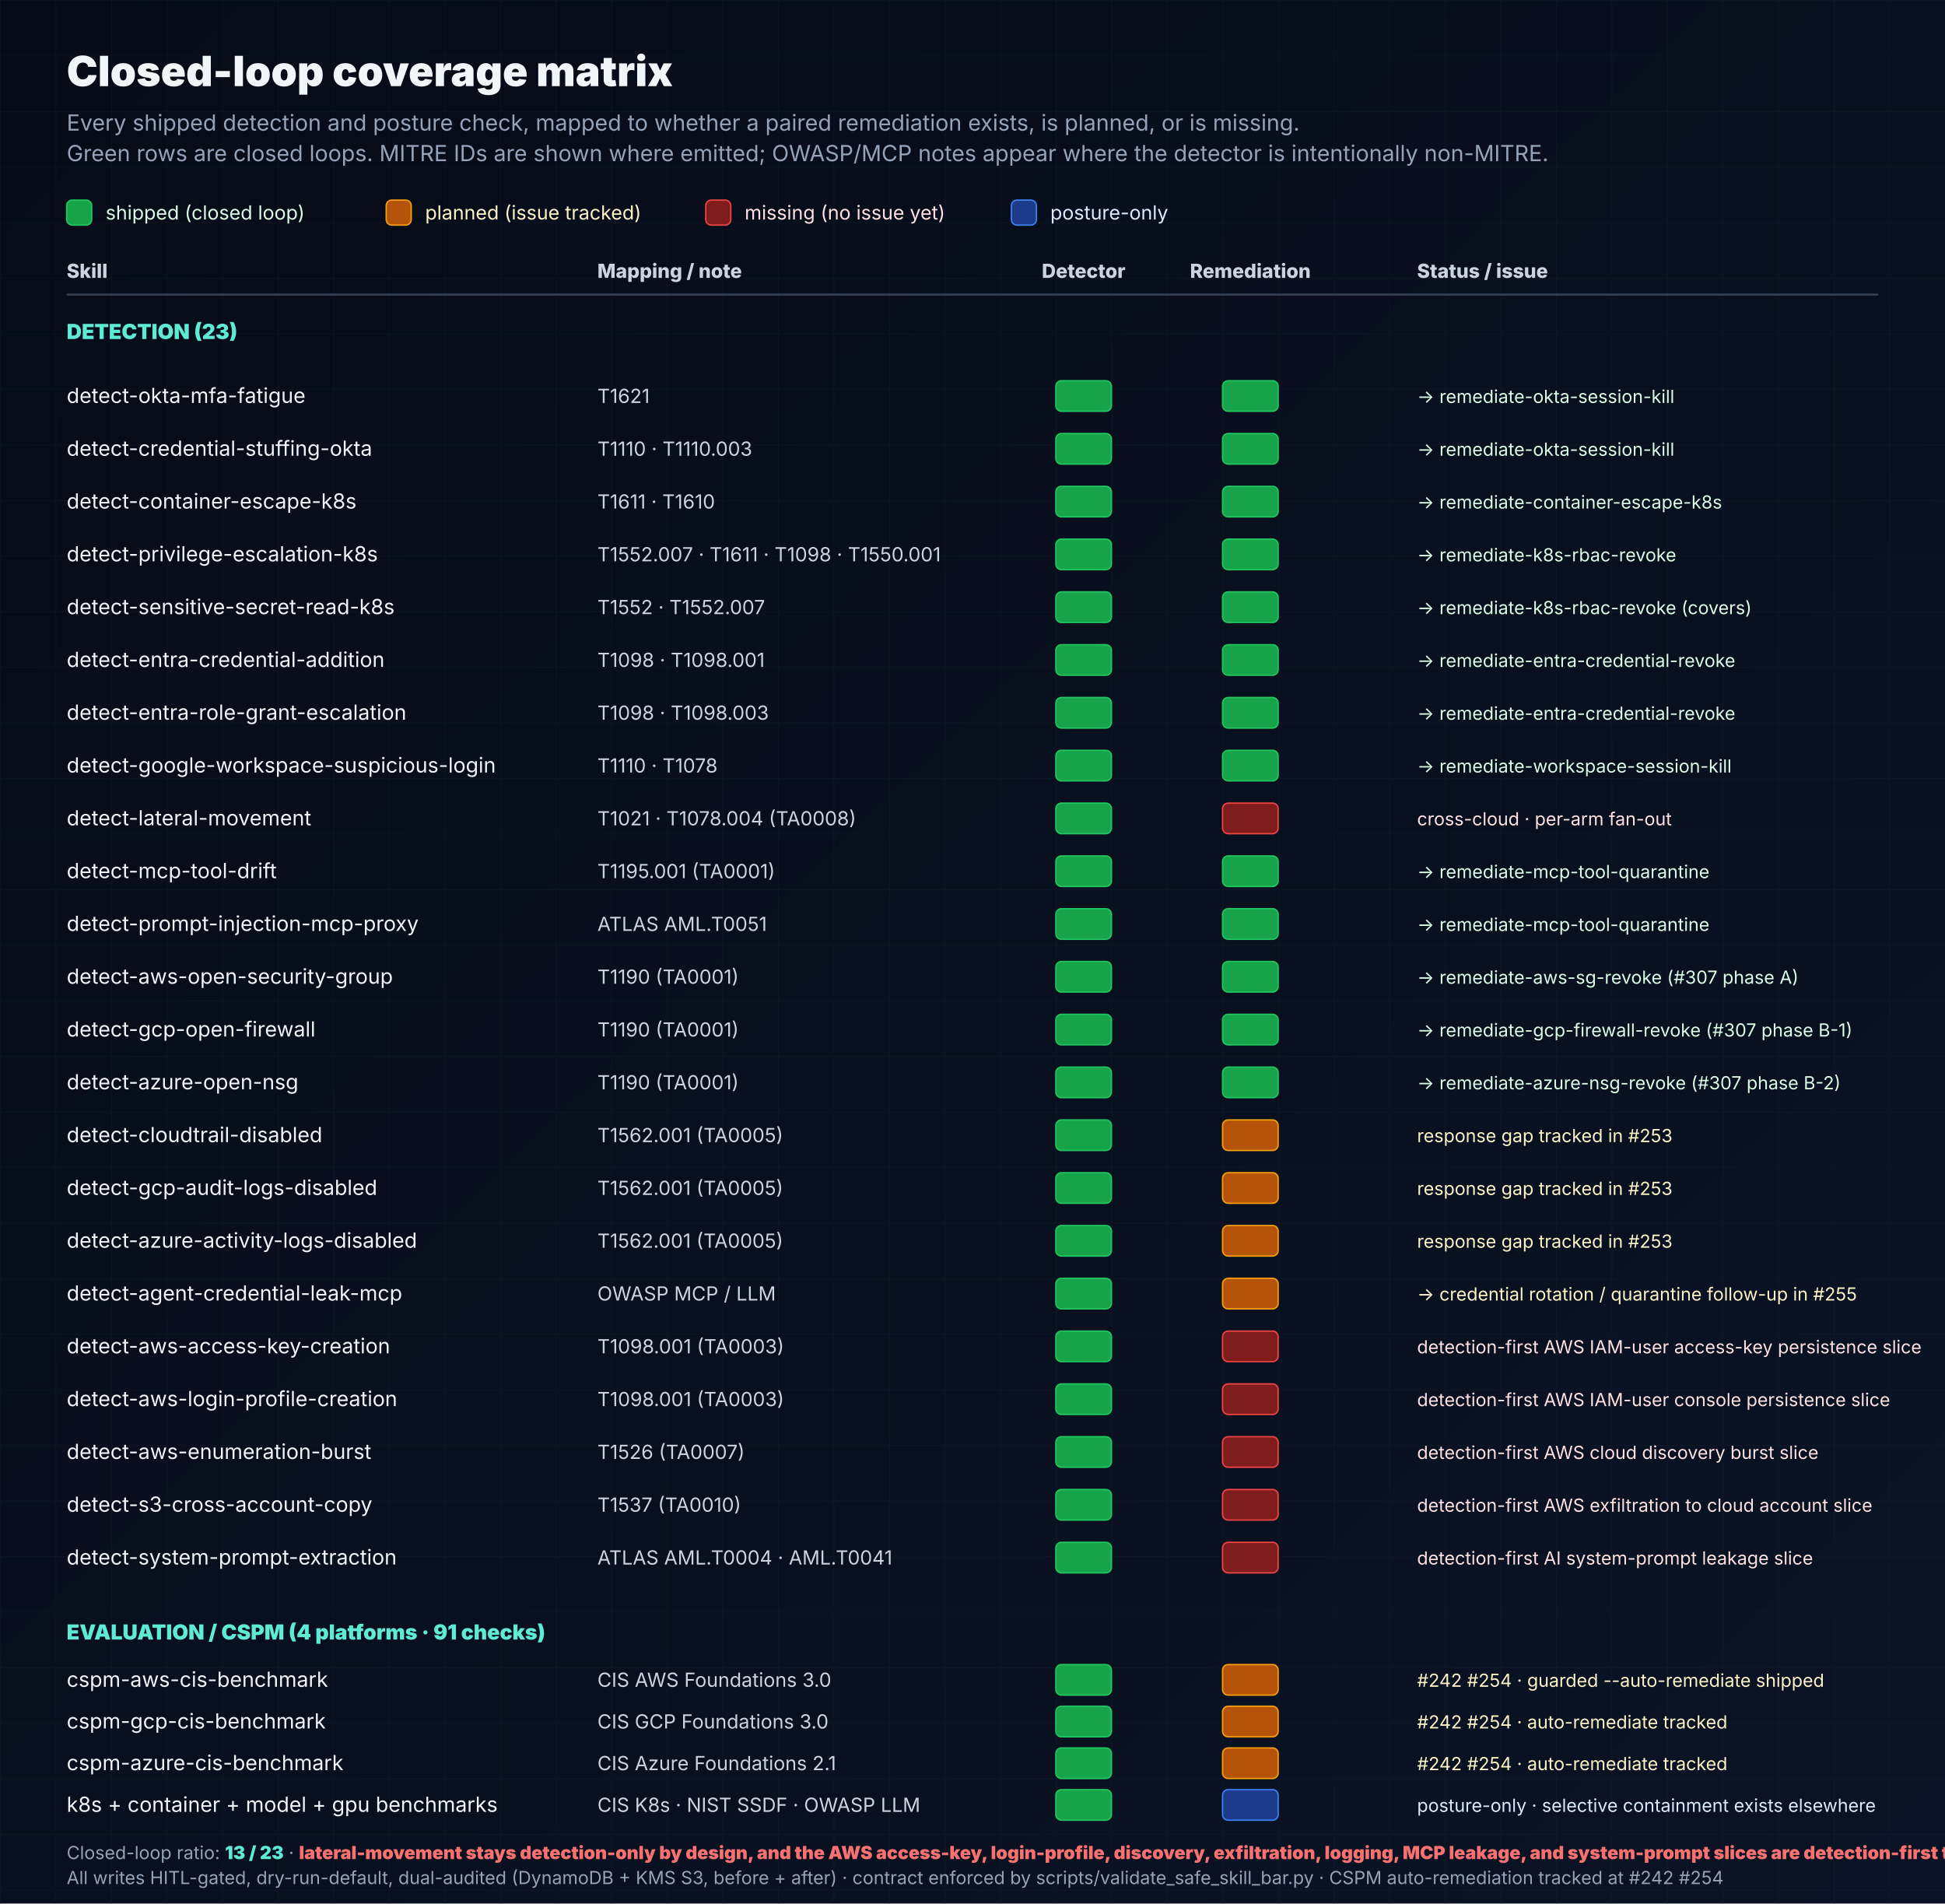
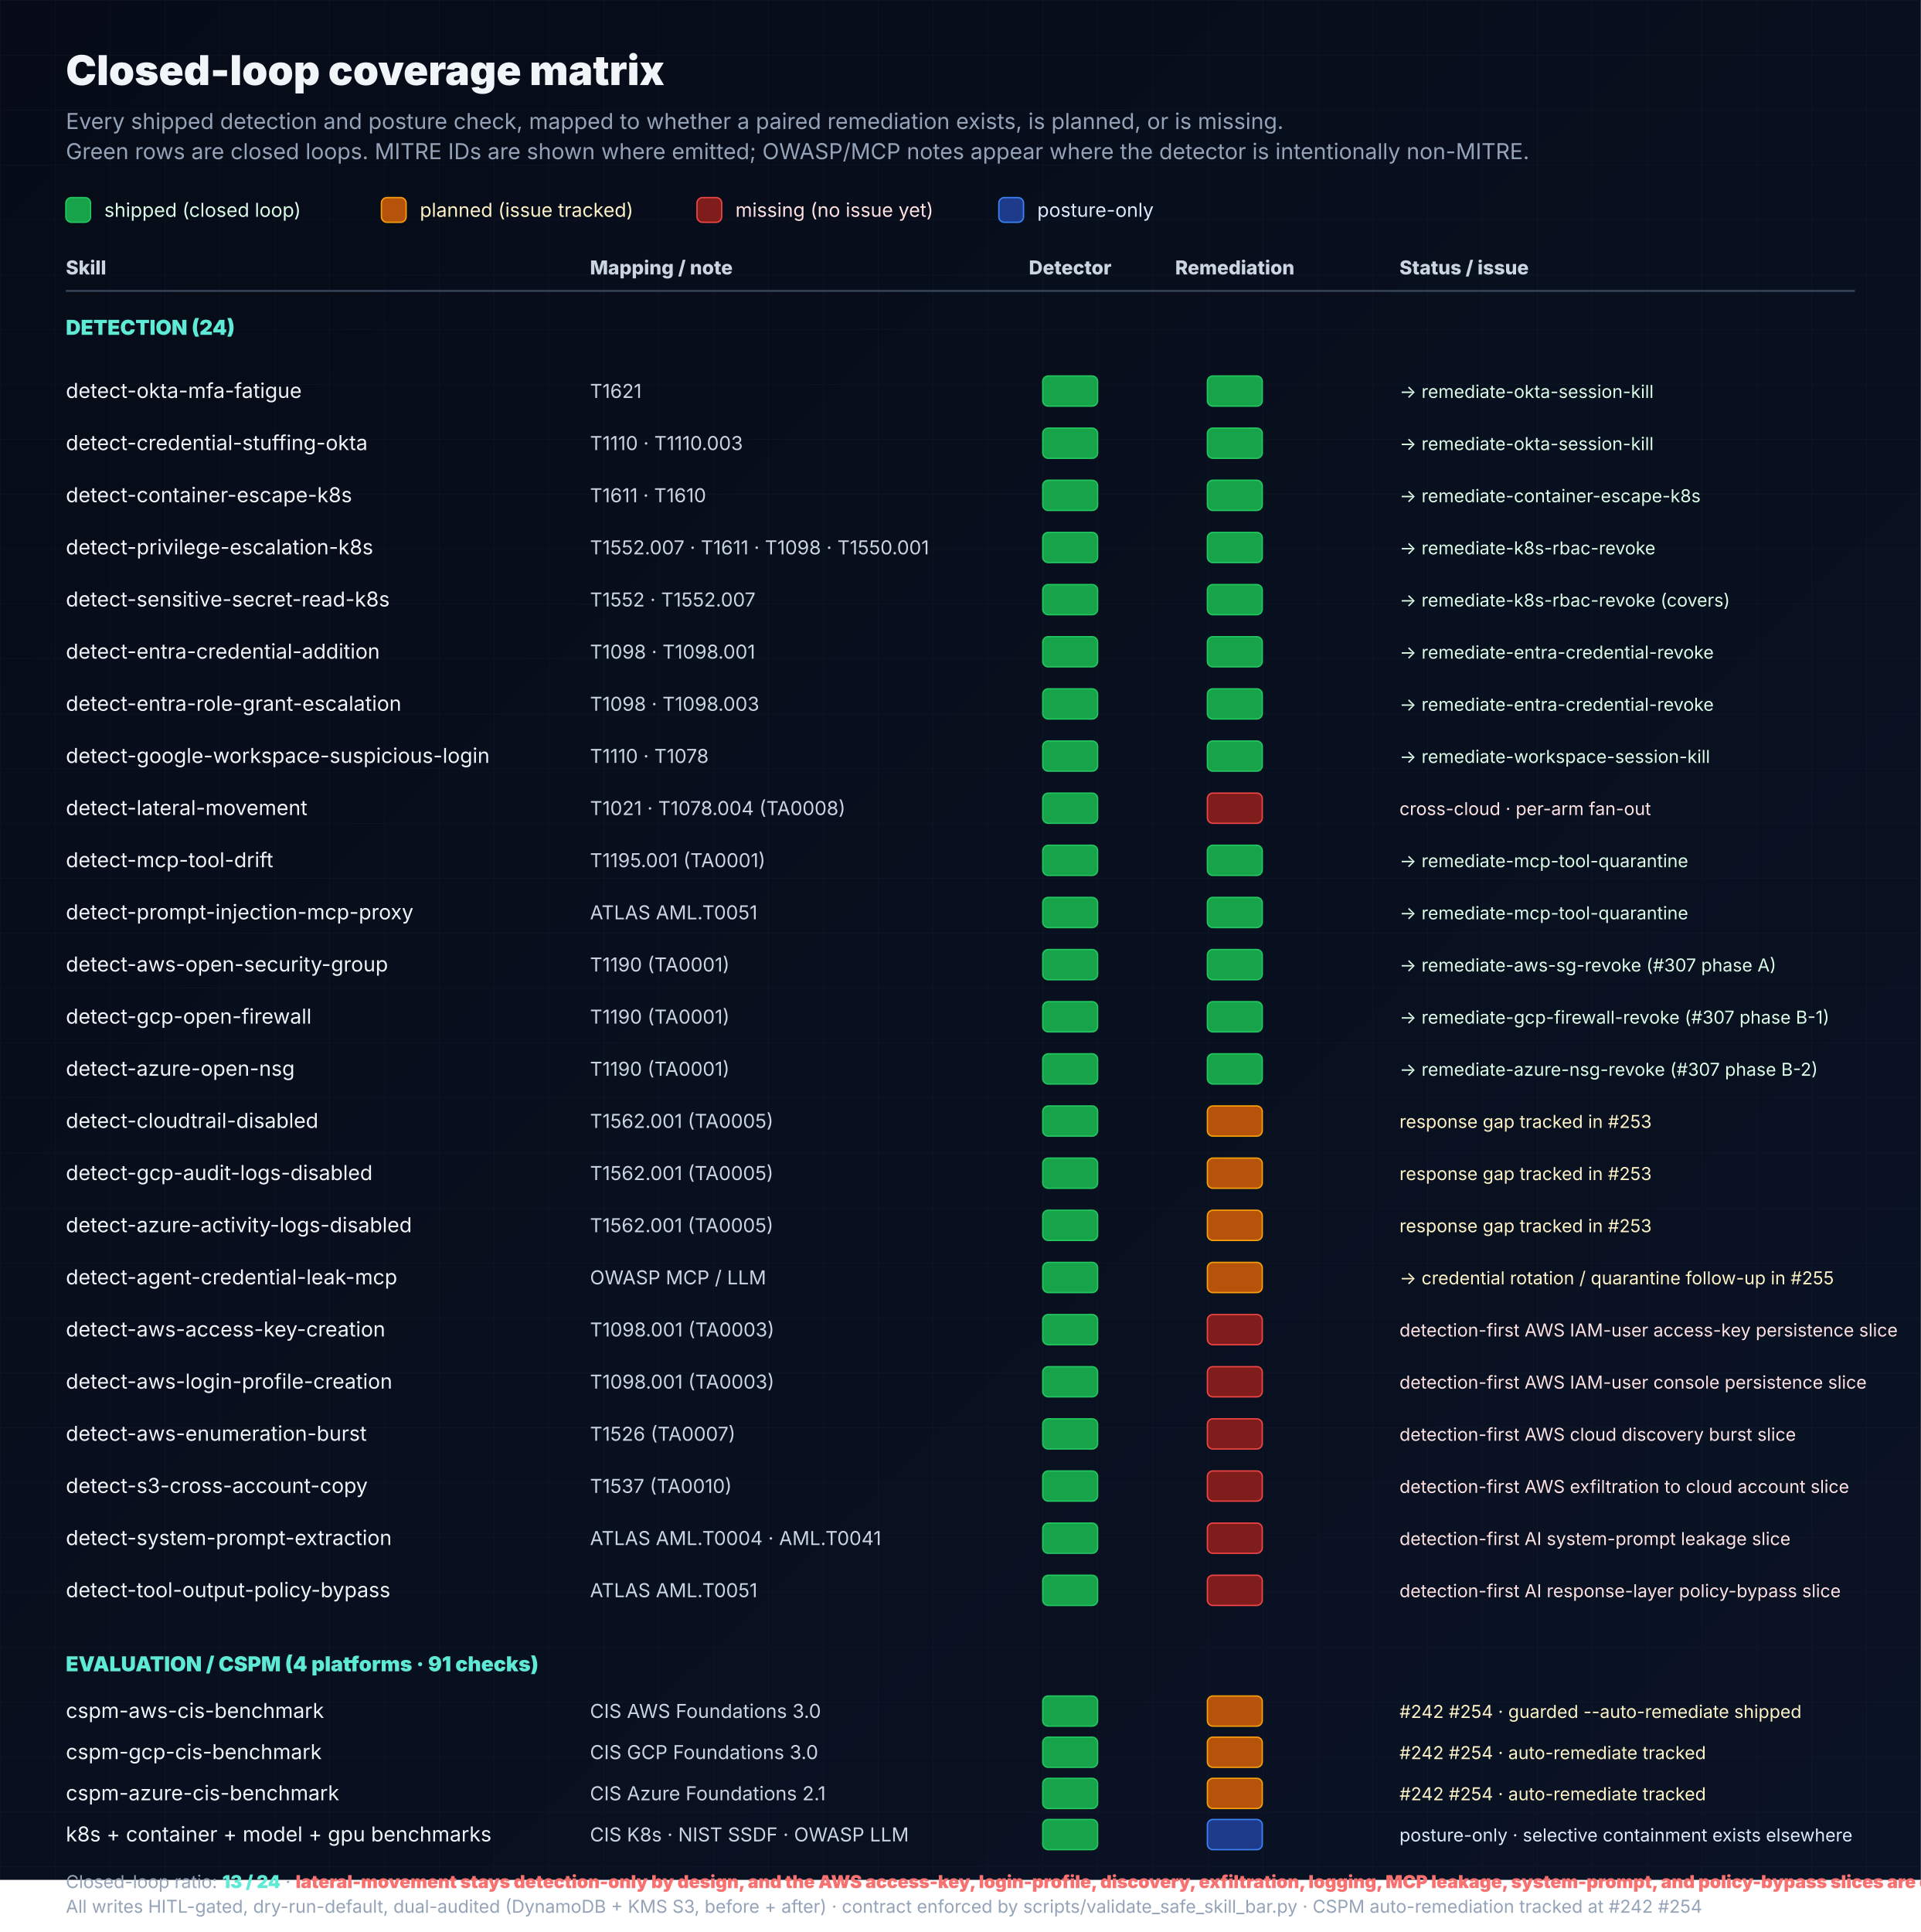
- <svg xmlns="http://www.w3.org/2000/svg" width="1400" height="1370" viewBox="0 0 1400 1370" role="img" aria-labelledby="cm-title cm-desc">
+ <svg xmlns="http://www.w3.org/2000/svg" width="1400" height="1408" viewBox="0 0 1400 1408" role="img" aria-labelledby="cm-title cm-desc">
  <defs>
    <linearGradient id="bg2" x1="0" y1="0" x2="1" y2="1">
      <stop offset="0%" stop-color="#060b17" />
      <stop offset="100%" stop-color="#0a1325" />
    </linearGradient>
    <pattern id="grid2" x="0" y="0" width="40" height="40" patternUnits="userSpaceOnUse">
      <path d="M40 0H0V40" fill="none" stroke="#1e293b" stroke-opacity="0.25" stroke-width="1" />
    </pattern>
  </defs>
  <rect width="1400" height="1370" fill="url(#bg2)" />
  <rect width="1400" height="1370" fill="url(#grid2)" />
  <text x="48" y="62" fill="#f1f5f9" font-family="Inter, system-ui, sans-serif" font-size="30" font-weight="900">Closed-loop coverage matrix</text>
  <text x="48" y="94" fill="#94a3b8" font-family="Inter, system-ui, sans-serif" font-size="16">Every shipped detection and posture check, mapped to whether a paired remediation exists, is planned, or is missing.</text>
  <text x="48" y="116" fill="#94a3b8" font-family="Inter, system-ui, sans-serif" font-size="16">Green rows are closed loops. MITRE IDs are shown where emitted; OWASP/MCP notes appear where the detector is intentionally non-MITRE.</text>
  <g transform="translate(48,144)" font-family="Inter, system-ui, sans-serif" font-size="14">
    <g>
      <rect x="0" y="0" width="18" height="18" rx="4" fill="#16a34a" stroke="#22c55e" />
      <text x="28" y="14" fill="#dcfce7">shipped (closed loop)</text>
    </g>
    <g transform="translate(230,0)">
      <rect x="0" y="0" width="18" height="18" rx="4" fill="#b45309" stroke="#f59e0b" />
      <text x="28" y="14" fill="#fef3c7">planned (issue tracked)</text>
    </g>
    <g transform="translate(460,0)">
      <rect x="0" y="0" width="18" height="18" rx="4" fill="#7f1d1d" stroke="#ef4444" />
      <text x="28" y="14" fill="#fee2e2">missing (no issue yet)</text>
    </g>
    <g transform="translate(680,0)">
      <rect x="0" y="0" width="18" height="18" rx="4" fill="#1e3a8a" stroke="#3b82f6" />
      <text x="28" y="14" fill="#dbeafe">posture-only</text>
    </g>
  </g>
  <g font-family="Inter, system-ui, sans-serif" font-size="14" font-weight="800" fill="#cbd5e1">
    <text x="48" y="200">Skill</text>
    <text x="430" y="200">Mapping / note</text>
    <text x="780" y="200" text-anchor="middle">Detector</text>
    <text x="900" y="200" text-anchor="middle">Remediation</text>
    <text x="1020" y="200">Status / issue</text>
  </g>
  <line x1="48" y1="212" x2="1352" y2="212" stroke="#334155" stroke-width="1.5" />
-   <text x="48" y="244" fill="#5eead4" font-family="Inter, system-ui, sans-serif" font-size="15" font-weight="900">DETECTION (23)</text>
+   <text x="48" y="244" fill="#5eead4" font-family="Inter, system-ui, sans-serif" font-size="15" font-weight="900">DETECTION (24)</text>
  <g font-family="Inter, system-ui, sans-serif">
    <text x="48" y="290" fill="#f1f5f9" font-size="15">detect-okta-mfa-fatigue</text>
    <text x="430" y="290" fill="#cbd5e1" font-size="14">T1621</text>
    <rect x="760" y="274" width="40" height="22" rx="4" fill="#16a34a" stroke="#22c55e" />
    <rect x="880" y="274" width="40" height="22" rx="4" fill="#16a34a" stroke="#22c55e" />
    <text x="1020" y="290" fill="#dcfce7" font-size="13">→ remediate-okta-session-kill</text>
  </g>
  <g font-family="Inter, system-ui, sans-serif">
    <text x="48" y="328" fill="#f1f5f9" font-size="15">detect-credential-stuffing-okta</text>
    <text x="430" y="328" fill="#cbd5e1" font-size="14">T1110 · T1110.003</text>
    <rect x="760" y="312" width="40" height="22" rx="4" fill="#16a34a" stroke="#22c55e" />
    <rect x="880" y="312" width="40" height="22" rx="4" fill="#16a34a" stroke="#22c55e" />
    <text x="1020" y="328" fill="#dcfce7" font-size="13">→ remediate-okta-session-kill</text>
  </g>
  <g font-family="Inter, system-ui, sans-serif">
    <text x="48" y="366" fill="#f1f5f9" font-size="15">detect-container-escape-k8s</text>
    <text x="430" y="366" fill="#cbd5e1" font-size="14">T1611 · T1610</text>
    <rect x="760" y="350" width="40" height="22" rx="4" fill="#16a34a" stroke="#22c55e" />
    <rect x="880" y="350" width="40" height="22" rx="4" fill="#16a34a" stroke="#22c55e" />
    <text x="1020" y="366" fill="#dcfce7" font-size="13">→ remediate-container-escape-k8s</text>
  </g>
  <g font-family="Inter, system-ui, sans-serif">
    <text x="48" y="404" fill="#f1f5f9" font-size="15">detect-privilege-escalation-k8s</text>
    <text x="430" y="404" fill="#cbd5e1" font-size="14">T1552.007 · T1611 · T1098 · T1550.001</text>
    <rect x="760" y="388" width="40" height="22" rx="4" fill="#16a34a" stroke="#22c55e" />
    <rect x="880" y="388" width="40" height="22" rx="4" fill="#16a34a" stroke="#22c55e" />
    <text x="1020" y="404" fill="#dcfce7" font-size="13">→ remediate-k8s-rbac-revoke</text>
  </g>
  <g font-family="Inter, system-ui, sans-serif">
    <text x="48" y="442" fill="#f1f5f9" font-size="15">detect-sensitive-secret-read-k8s</text>
    <text x="430" y="442" fill="#cbd5e1" font-size="14">T1552 · T1552.007</text>
    <rect x="760" y="426" width="40" height="22" rx="4" fill="#16a34a" stroke="#22c55e" />
    <rect x="880" y="426" width="40" height="22" rx="4" fill="#16a34a" stroke="#22c55e" />
    <text x="1020" y="442" fill="#dcfce7" font-size="13">→ remediate-k8s-rbac-revoke (covers)</text>
  </g>
  <g font-family="Inter, system-ui, sans-serif">
    <text x="48" y="480" fill="#f1f5f9" font-size="15">detect-entra-credential-addition</text>
    <text x="430" y="480" fill="#cbd5e1" font-size="14">T1098 · T1098.001</text>
    <rect x="760" y="464" width="40" height="22" rx="4" fill="#16a34a" stroke="#22c55e" />
    <rect x="880" y="464" width="40" height="22" rx="4" fill="#16a34a" stroke="#22c55e" />
    <text x="1020" y="480" fill="#dcfce7" font-size="13">→ remediate-entra-credential-revoke</text>
  </g>
  <g font-family="Inter, system-ui, sans-serif">
    <text x="48" y="518" fill="#f1f5f9" font-size="15">detect-entra-role-grant-escalation</text>
    <text x="430" y="518" fill="#cbd5e1" font-size="14">T1098 · T1098.003</text>
    <rect x="760" y="502" width="40" height="22" rx="4" fill="#16a34a" stroke="#22c55e" />
    <rect x="880" y="502" width="40" height="22" rx="4" fill="#16a34a" stroke="#22c55e" />
    <text x="1020" y="518" fill="#dcfce7" font-size="13">→ remediate-entra-credential-revoke</text>
  </g>
  <g font-family="Inter, system-ui, sans-serif">
    <text x="48" y="556" fill="#f1f5f9" font-size="15">detect-google-workspace-suspicious-login</text>
    <text x="430" y="556" fill="#cbd5e1" font-size="14">T1110 · T1078</text>
    <rect x="760" y="540" width="40" height="22" rx="4" fill="#16a34a" stroke="#22c55e" />
    <rect x="880" y="540" width="40" height="22" rx="4" fill="#16a34a" stroke="#22c55e" />
    <text x="1020" y="556" fill="#dcfce7" font-size="13">→ remediate-workspace-session-kill</text>
  </g>
  <g font-family="Inter, system-ui, sans-serif">
    <text x="48" y="594" fill="#f1f5f9" font-size="15">detect-lateral-movement</text>
    <text x="430" y="594" fill="#cbd5e1" font-size="14">T1021 · T1078.004 (TA0008)</text>
    <rect x="760" y="578" width="40" height="22" rx="4" fill="#16a34a" stroke="#22c55e" />
    <rect x="880" y="578" width="40" height="22" rx="4" fill="#7f1d1d" stroke="#ef4444" />
    <text x="1020" y="594" fill="#fee2e2" font-size="13">cross-cloud · per-arm fan-out</text>
  </g>
  <g font-family="Inter, system-ui, sans-serif">
    <text x="48" y="632" fill="#f1f5f9" font-size="15">detect-mcp-tool-drift</text>
    <text x="430" y="632" fill="#cbd5e1" font-size="14">T1195.001 (TA0001)</text>
    <rect x="760" y="616" width="40" height="22" rx="4" fill="#16a34a" stroke="#22c55e" />
    <rect x="880" y="616" width="40" height="22" rx="4" fill="#16a34a" stroke="#22c55e" />
    <text x="1020" y="632" fill="#dcfce7" font-size="13">→ remediate-mcp-tool-quarantine</text>
  </g>
  <g font-family="Inter, system-ui, sans-serif">
    <text x="48" y="670" fill="#f1f5f9" font-size="15">detect-prompt-injection-mcp-proxy</text>
    <text x="430" y="670" fill="#cbd5e1" font-size="14">ATLAS AML.T0051</text>
    <rect x="760" y="654" width="40" height="22" rx="4" fill="#16a34a" stroke="#22c55e" />
    <rect x="880" y="654" width="40" height="22" rx="4" fill="#16a34a" stroke="#22c55e" />
    <text x="1020" y="670" fill="#dcfce7" font-size="13">→ remediate-mcp-tool-quarantine</text>
  </g>
  <g font-family="Inter, system-ui, sans-serif">
    <text x="48" y="708" fill="#f1f5f9" font-size="15">detect-aws-open-security-group</text>
    <text x="430" y="708" fill="#cbd5e1" font-size="14">T1190 (TA0001)</text>
    <rect x="760" y="692" width="40" height="22" rx="4" fill="#16a34a" stroke="#22c55e" />
    <rect x="880" y="692" width="40" height="22" rx="4" fill="#16a34a" stroke="#22c55e" />
    <text x="1020" y="708" fill="#dcfce7" font-size="13">→ remediate-aws-sg-revoke (#307 phase A)</text>
  </g>
  <g font-family="Inter, system-ui, sans-serif">
    <text x="48" y="746" fill="#f1f5f9" font-size="15">detect-gcp-open-firewall</text>
    <text x="430" y="746" fill="#cbd5e1" font-size="14">T1190 (TA0001)</text>
    <rect x="760" y="730" width="40" height="22" rx="4" fill="#16a34a" stroke="#22c55e" />
    <rect x="880" y="730" width="40" height="22" rx="4" fill="#16a34a" stroke="#22c55e" />
    <text x="1020" y="746" fill="#dcfce7" font-size="13">→ remediate-gcp-firewall-revoke (#307 phase B-1)</text>
  </g>
  <g font-family="Inter, system-ui, sans-serif">
    <text x="48" y="784" fill="#f1f5f9" font-size="15">detect-azure-open-nsg</text>
    <text x="430" y="784" fill="#cbd5e1" font-size="14">T1190 (TA0001)</text>
    <rect x="760" y="768" width="40" height="22" rx="4" fill="#16a34a" stroke="#22c55e" />
    <rect x="880" y="768" width="40" height="22" rx="4" fill="#16a34a" stroke="#22c55e" />
    <text x="1020" y="784" fill="#dcfce7" font-size="13">→ remediate-azure-nsg-revoke (#307 phase B-2)</text>
  </g>
  <g font-family="Inter, system-ui, sans-serif">
    <text x="48" y="822" fill="#f1f5f9" font-size="15">detect-cloudtrail-disabled</text>
    <text x="430" y="822" fill="#cbd5e1" font-size="14">T1562.001 (TA0005)</text>
    <rect x="760" y="806" width="40" height="22" rx="4" fill="#16a34a" stroke="#22c55e" />
    <rect x="880" y="806" width="40" height="22" rx="4" fill="#b45309" stroke="#f59e0b" />
    <text x="1020" y="822" fill="#fef3c7" font-size="13">response gap tracked in #253</text>
  </g>
  <g font-family="Inter, system-ui, sans-serif">
    <text x="48" y="860" fill="#f1f5f9" font-size="15">detect-gcp-audit-logs-disabled</text>
    <text x="430" y="860" fill="#cbd5e1" font-size="14">T1562.001 (TA0005)</text>
    <rect x="760" y="844" width="40" height="22" rx="4" fill="#16a34a" stroke="#22c55e" />
    <rect x="880" y="844" width="40" height="22" rx="4" fill="#b45309" stroke="#f59e0b" />
    <text x="1020" y="860" fill="#fef3c7" font-size="13">response gap tracked in #253</text>
  </g>
  <g font-family="Inter, system-ui, sans-serif">
    <text x="48" y="898" fill="#f1f5f9" font-size="15">detect-azure-activity-logs-disabled</text>
    <text x="430" y="898" fill="#cbd5e1" font-size="14">T1562.001 (TA0005)</text>
    <rect x="760" y="882" width="40" height="22" rx="4" fill="#16a34a" stroke="#22c55e" />
    <rect x="880" y="882" width="40" height="22" rx="4" fill="#b45309" stroke="#f59e0b" />
    <text x="1020" y="898" fill="#fef3c7" font-size="13">response gap tracked in #253</text>
  </g>
  <g font-family="Inter, system-ui, sans-serif">
    <text x="48" y="936" fill="#f1f5f9" font-size="15">detect-agent-credential-leak-mcp</text>
    <text x="430" y="936" fill="#cbd5e1" font-size="14">OWASP MCP / LLM</text>
    <rect x="760" y="920" width="40" height="22" rx="4" fill="#16a34a" stroke="#22c55e" />
    <rect x="880" y="920" width="40" height="22" rx="4" fill="#b45309" stroke="#f59e0b" />
    <text x="1020" y="936" fill="#fef3c7" font-size="13">→ credential rotation / quarantine follow-up in #255</text>
  </g>
  <g font-family="Inter, system-ui, sans-serif">
    <text x="48" y="974" fill="#f1f5f9" font-size="15">detect-aws-access-key-creation</text>
    <text x="430" y="974" fill="#cbd5e1" font-size="14">T1098.001 (TA0003)</text>
    <rect x="760" y="958" width="40" height="22" rx="4" fill="#16a34a" stroke="#22c55e" />
    <rect x="880" y="958" width="40" height="22" rx="4" fill="#7f1d1d" stroke="#ef4444" />
    <text x="1020" y="974" fill="#fee2e2" font-size="13">detection-first AWS IAM-user access-key persistence slice</text>
  </g>
  <g font-family="Inter, system-ui, sans-serif">
    <text x="48" y="1012" fill="#f1f5f9" font-size="15">detect-aws-login-profile-creation</text>
    <text x="430" y="1012" fill="#cbd5e1" font-size="14">T1098.001 (TA0003)</text>
    <rect x="760" y="996" width="40" height="22" rx="4" fill="#16a34a" stroke="#22c55e" />
    <rect x="880" y="996" width="40" height="22" rx="4" fill="#7f1d1d" stroke="#ef4444" />
    <text x="1020" y="1012" fill="#fee2e2" font-size="13">detection-first AWS IAM-user console persistence slice</text>
  </g>
  <g font-family="Inter, system-ui, sans-serif">
    <text x="48" y="1050" fill="#f1f5f9" font-size="15">detect-aws-enumeration-burst</text>
    <text x="430" y="1050" fill="#cbd5e1" font-size="14">T1526 (TA0007)</text>
    <rect x="760" y="1034" width="40" height="22" rx="4" fill="#16a34a" stroke="#22c55e" />
    <rect x="880" y="1034" width="40" height="22" rx="4" fill="#7f1d1d" stroke="#ef4444" />
    <text x="1020" y="1050" fill="#fee2e2" font-size="13">detection-first AWS cloud discovery burst slice</text>
  </g>
  <g font-family="Inter, system-ui, sans-serif">
    <text x="48" y="1088" fill="#f1f5f9" font-size="15">detect-s3-cross-account-copy</text>
    <text x="430" y="1088" fill="#cbd5e1" font-size="14">T1537 (TA0010)</text>
    <rect x="760" y="1072" width="40" height="22" rx="4" fill="#16a34a" stroke="#22c55e" />
    <rect x="880" y="1072" width="40" height="22" rx="4" fill="#7f1d1d" stroke="#ef4444" />
    <text x="1020" y="1088" fill="#fee2e2" font-size="13">detection-first AWS exfiltration to cloud account slice</text>
  </g>
  <g font-family="Inter, system-ui, sans-serif">
    <text x="48" y="1126" fill="#f1f5f9" font-size="15">detect-system-prompt-extraction</text>
    <text x="430" y="1126" fill="#cbd5e1" font-size="14">ATLAS AML.T0004 · AML.T0041</text>
    <rect x="760" y="1110" width="40" height="22" rx="4" fill="#16a34a" stroke="#22c55e" />
    <rect x="880" y="1110" width="40" height="22" rx="4" fill="#7f1d1d" stroke="#ef4444" />
    <text x="1020" y="1126" fill="#fee2e2" font-size="13">detection-first AI system-prompt leakage slice</text>
  </g>
-   <text x="48" y="1180" fill="#5eead4" font-family="Inter, system-ui, sans-serif" font-size="15" font-weight="900">EVALUATION / CSPM (4 platforms · 91 checks)</text>
-   <g font-family="Inter, system-ui, sans-serif">
-     <text x="48" y="1214" fill="#f1f5f9" font-size="15">cspm-aws-cis-benchmark</text>
-     <text x="430" y="1214" fill="#cbd5e1" font-size="14">CIS AWS Foundations 3.0</text>
-     <rect x="760" y="1198" width="40" height="22" rx="4" fill="#16a34a" stroke="#22c55e" />
-     <rect x="880" y="1198" width="40" height="22" rx="4" fill="#b45309" stroke="#f59e0b" />
-     <text x="1020" y="1214" fill="#fef3c7" font-size="13">#242 #254 · guarded --auto-remediate shipped</text>
-   </g>
-   <g font-family="Inter, system-ui, sans-serif">
-     <text x="48" y="1244" fill="#f1f5f9" font-size="15">cspm-gcp-cis-benchmark</text>
-     <text x="430" y="1244" fill="#cbd5e1" font-size="14">CIS GCP Foundations 3.0</text>
-     <rect x="760" y="1228" width="40" height="22" rx="4" fill="#16a34a" stroke="#22c55e" />
-     <rect x="880" y="1228" width="40" height="22" rx="4" fill="#b45309" stroke="#f59e0b" />
-     <text x="1020" y="1244" fill="#fef3c7" font-size="13">#242 #254 · auto-remediate tracked</text>
-   </g>
-   <g font-family="Inter, system-ui, sans-serif">
-     <text x="48" y="1274" fill="#f1f5f9" font-size="15">cspm-azure-cis-benchmark</text>
-     <text x="430" y="1274" fill="#cbd5e1" font-size="14">CIS Azure Foundations 2.1</text>
-     <rect x="760" y="1258" width="40" height="22" rx="4" fill="#16a34a" stroke="#22c55e" />
-     <rect x="880" y="1258" width="40" height="22" rx="4" fill="#b45309" stroke="#f59e0b" />
-     <text x="1020" y="1274" fill="#fef3c7" font-size="13">#242 #254 · auto-remediate tracked</text>
-   </g>
-   <g font-family="Inter, system-ui, sans-serif">
-     <text x="48" y="1304" fill="#f1f5f9" font-size="15">k8s + container + model + gpu benchmarks</text>
-     <text x="430" y="1304" fill="#cbd5e1" font-size="14">CIS K8s · NIST SSDF · OWASP LLM</text>
-     <rect x="760" y="1288" width="40" height="22" rx="4" fill="#16a34a" stroke="#22c55e" />
-     <rect x="880" y="1288" width="40" height="22" rx="4" fill="#1e3a8a" stroke="#3b82f6" />
-     <text x="1020" y="1304" fill="#dbeafe" font-size="13">posture-only · selective containment exists elsewhere</text>
-   </g>
-   <g font-family="Inter, system-ui, sans-serif">
-     <text x="48" y="1338" fill="#94a3b8" font-size="13">Closed-loop ratio: <tspan fill="#5eead4" font-weight="900">13 / 23</tspan> · <tspan fill="#f87171" font-weight="900">lateral-movement stays detection-only by design, and the AWS access-key, login-profile, discovery, exfiltration, logging, MCP leakage, and system-prompt slices are detection-first today</tspan>
+   <g font-family="Inter, system-ui, sans-serif">
+     <text x="48" y="1164" fill="#f1f5f9" font-size="15">detect-tool-output-policy-bypass</text>
+     <text x="430" y="1164" fill="#cbd5e1" font-size="14">ATLAS AML.T0051</text>
+     <rect x="760" y="1148" width="40" height="22" rx="4" fill="#16a34a" stroke="#22c55e" />
+     <rect x="880" y="1148" width="40" height="22" rx="4" fill="#7f1d1d" stroke="#ef4444" />
+     <text x="1020" y="1164" fill="#fee2e2" font-size="13">detection-first AI response-layer policy-bypass slice</text>
+   </g>
+   <text x="48" y="1218" fill="#5eead4" font-family="Inter, system-ui, sans-serif" font-size="15" font-weight="900">EVALUATION / CSPM (4 platforms · 91 checks)</text>
+   <g font-family="Inter, system-ui, sans-serif">
+     <text x="48" y="1252" fill="#f1f5f9" font-size="15">cspm-aws-cis-benchmark</text>
+     <text x="430" y="1252" fill="#cbd5e1" font-size="14">CIS AWS Foundations 3.0</text>
+     <rect x="760" y="1236" width="40" height="22" rx="4" fill="#16a34a" stroke="#22c55e" />
+     <rect x="880" y="1236" width="40" height="22" rx="4" fill="#b45309" stroke="#f59e0b" />
+     <text x="1020" y="1252" fill="#fef3c7" font-size="13">#242 #254 · guarded --auto-remediate shipped</text>
+   </g>
+   <g font-family="Inter, system-ui, sans-serif">
+     <text x="48" y="1282" fill="#f1f5f9" font-size="15">cspm-gcp-cis-benchmark</text>
+     <text x="430" y="1282" fill="#cbd5e1" font-size="14">CIS GCP Foundations 3.0</text>
+     <rect x="760" y="1266" width="40" height="22" rx="4" fill="#16a34a" stroke="#22c55e" />
+     <rect x="880" y="1266" width="40" height="22" rx="4" fill="#b45309" stroke="#f59e0b" />
+     <text x="1020" y="1282" fill="#fef3c7" font-size="13">#242 #254 · auto-remediate tracked</text>
+   </g>
+   <g font-family="Inter, system-ui, sans-serif">
+     <text x="48" y="1312" fill="#f1f5f9" font-size="15">cspm-azure-cis-benchmark</text>
+     <text x="430" y="1312" fill="#cbd5e1" font-size="14">CIS Azure Foundations 2.1</text>
+     <rect x="760" y="1296" width="40" height="22" rx="4" fill="#16a34a" stroke="#22c55e" />
+     <rect x="880" y="1296" width="40" height="22" rx="4" fill="#b45309" stroke="#f59e0b" />
+     <text x="1020" y="1312" fill="#fef3c7" font-size="13">#242 #254 · auto-remediate tracked</text>
+   </g>
+   <g font-family="Inter, system-ui, sans-serif">
+     <text x="48" y="1342" fill="#f1f5f9" font-size="15">k8s + container + model + gpu benchmarks</text>
+     <text x="430" y="1342" fill="#cbd5e1" font-size="14">CIS K8s · NIST SSDF · OWASP LLM</text>
+     <rect x="760" y="1326" width="40" height="22" rx="4" fill="#16a34a" stroke="#22c55e" />
+     <rect x="880" y="1326" width="40" height="22" rx="4" fill="#1e3a8a" stroke="#3b82f6" />
+     <text x="1020" y="1342" fill="#dbeafe" font-size="13">posture-only · selective containment exists elsewhere</text>
+   </g>
+   <g font-family="Inter, system-ui, sans-serif">
+     <text x="48" y="1376" fill="#94a3b8" font-size="13">Closed-loop ratio: <tspan fill="#5eead4" font-weight="900">13 / 24</tspan> · <tspan fill="#f87171" font-weight="900">lateral-movement stays detection-only by design, and the AWS access-key, login-profile, discovery, exfiltration, logging, MCP leakage, system-prompt, and policy-bypass slices are detection-first today</tspan>
    </text>
-     <text x="48" y="1356" fill="#94a3b8" font-size="13">All writes HITL-gated, dry-run-default, dual-audited (DynamoDB + KMS S3, before + after) · contract enforced by scripts/validate_safe_skill_bar.py · CSPM auto-remediation tracked at #242 #254</text>
+     <text x="48" y="1394" fill="#94a3b8" font-size="13">All writes HITL-gated, dry-run-default, dual-audited (DynamoDB + KMS S3, before + after) · contract enforced by scripts/validate_safe_skill_bar.py · CSPM auto-remediation tracked at #242 #254</text>
  </g>
</svg>
